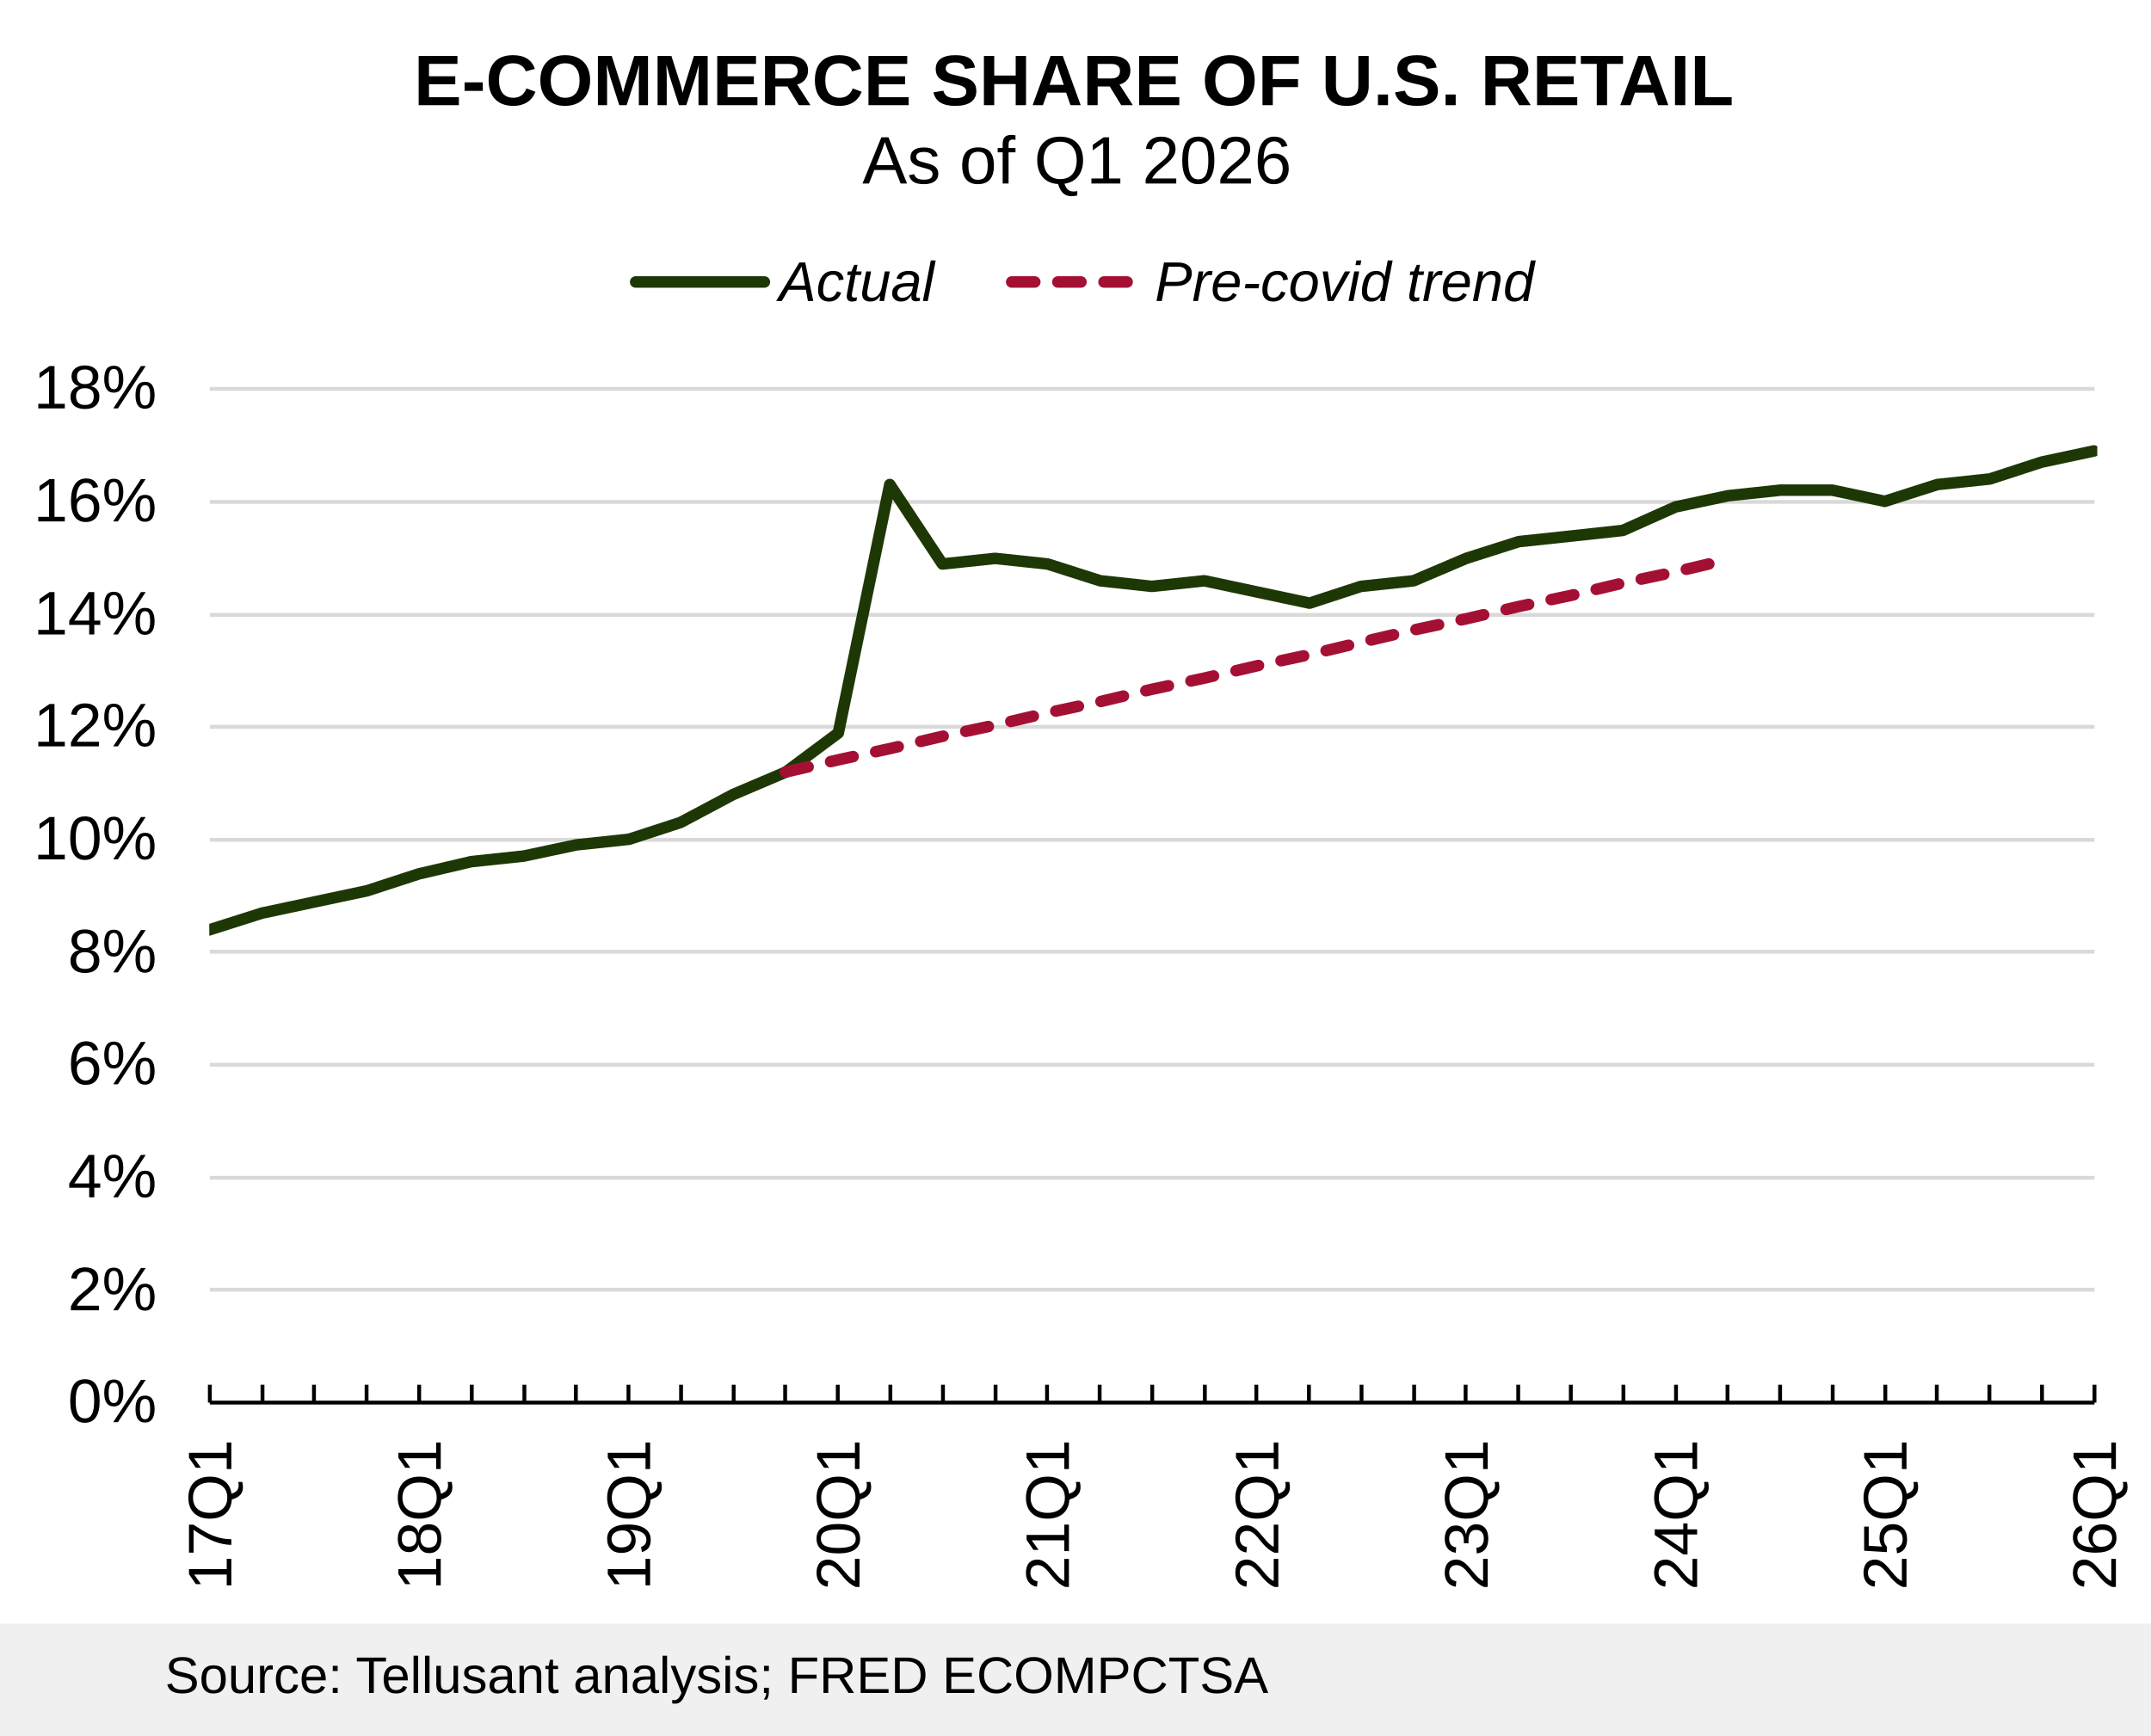
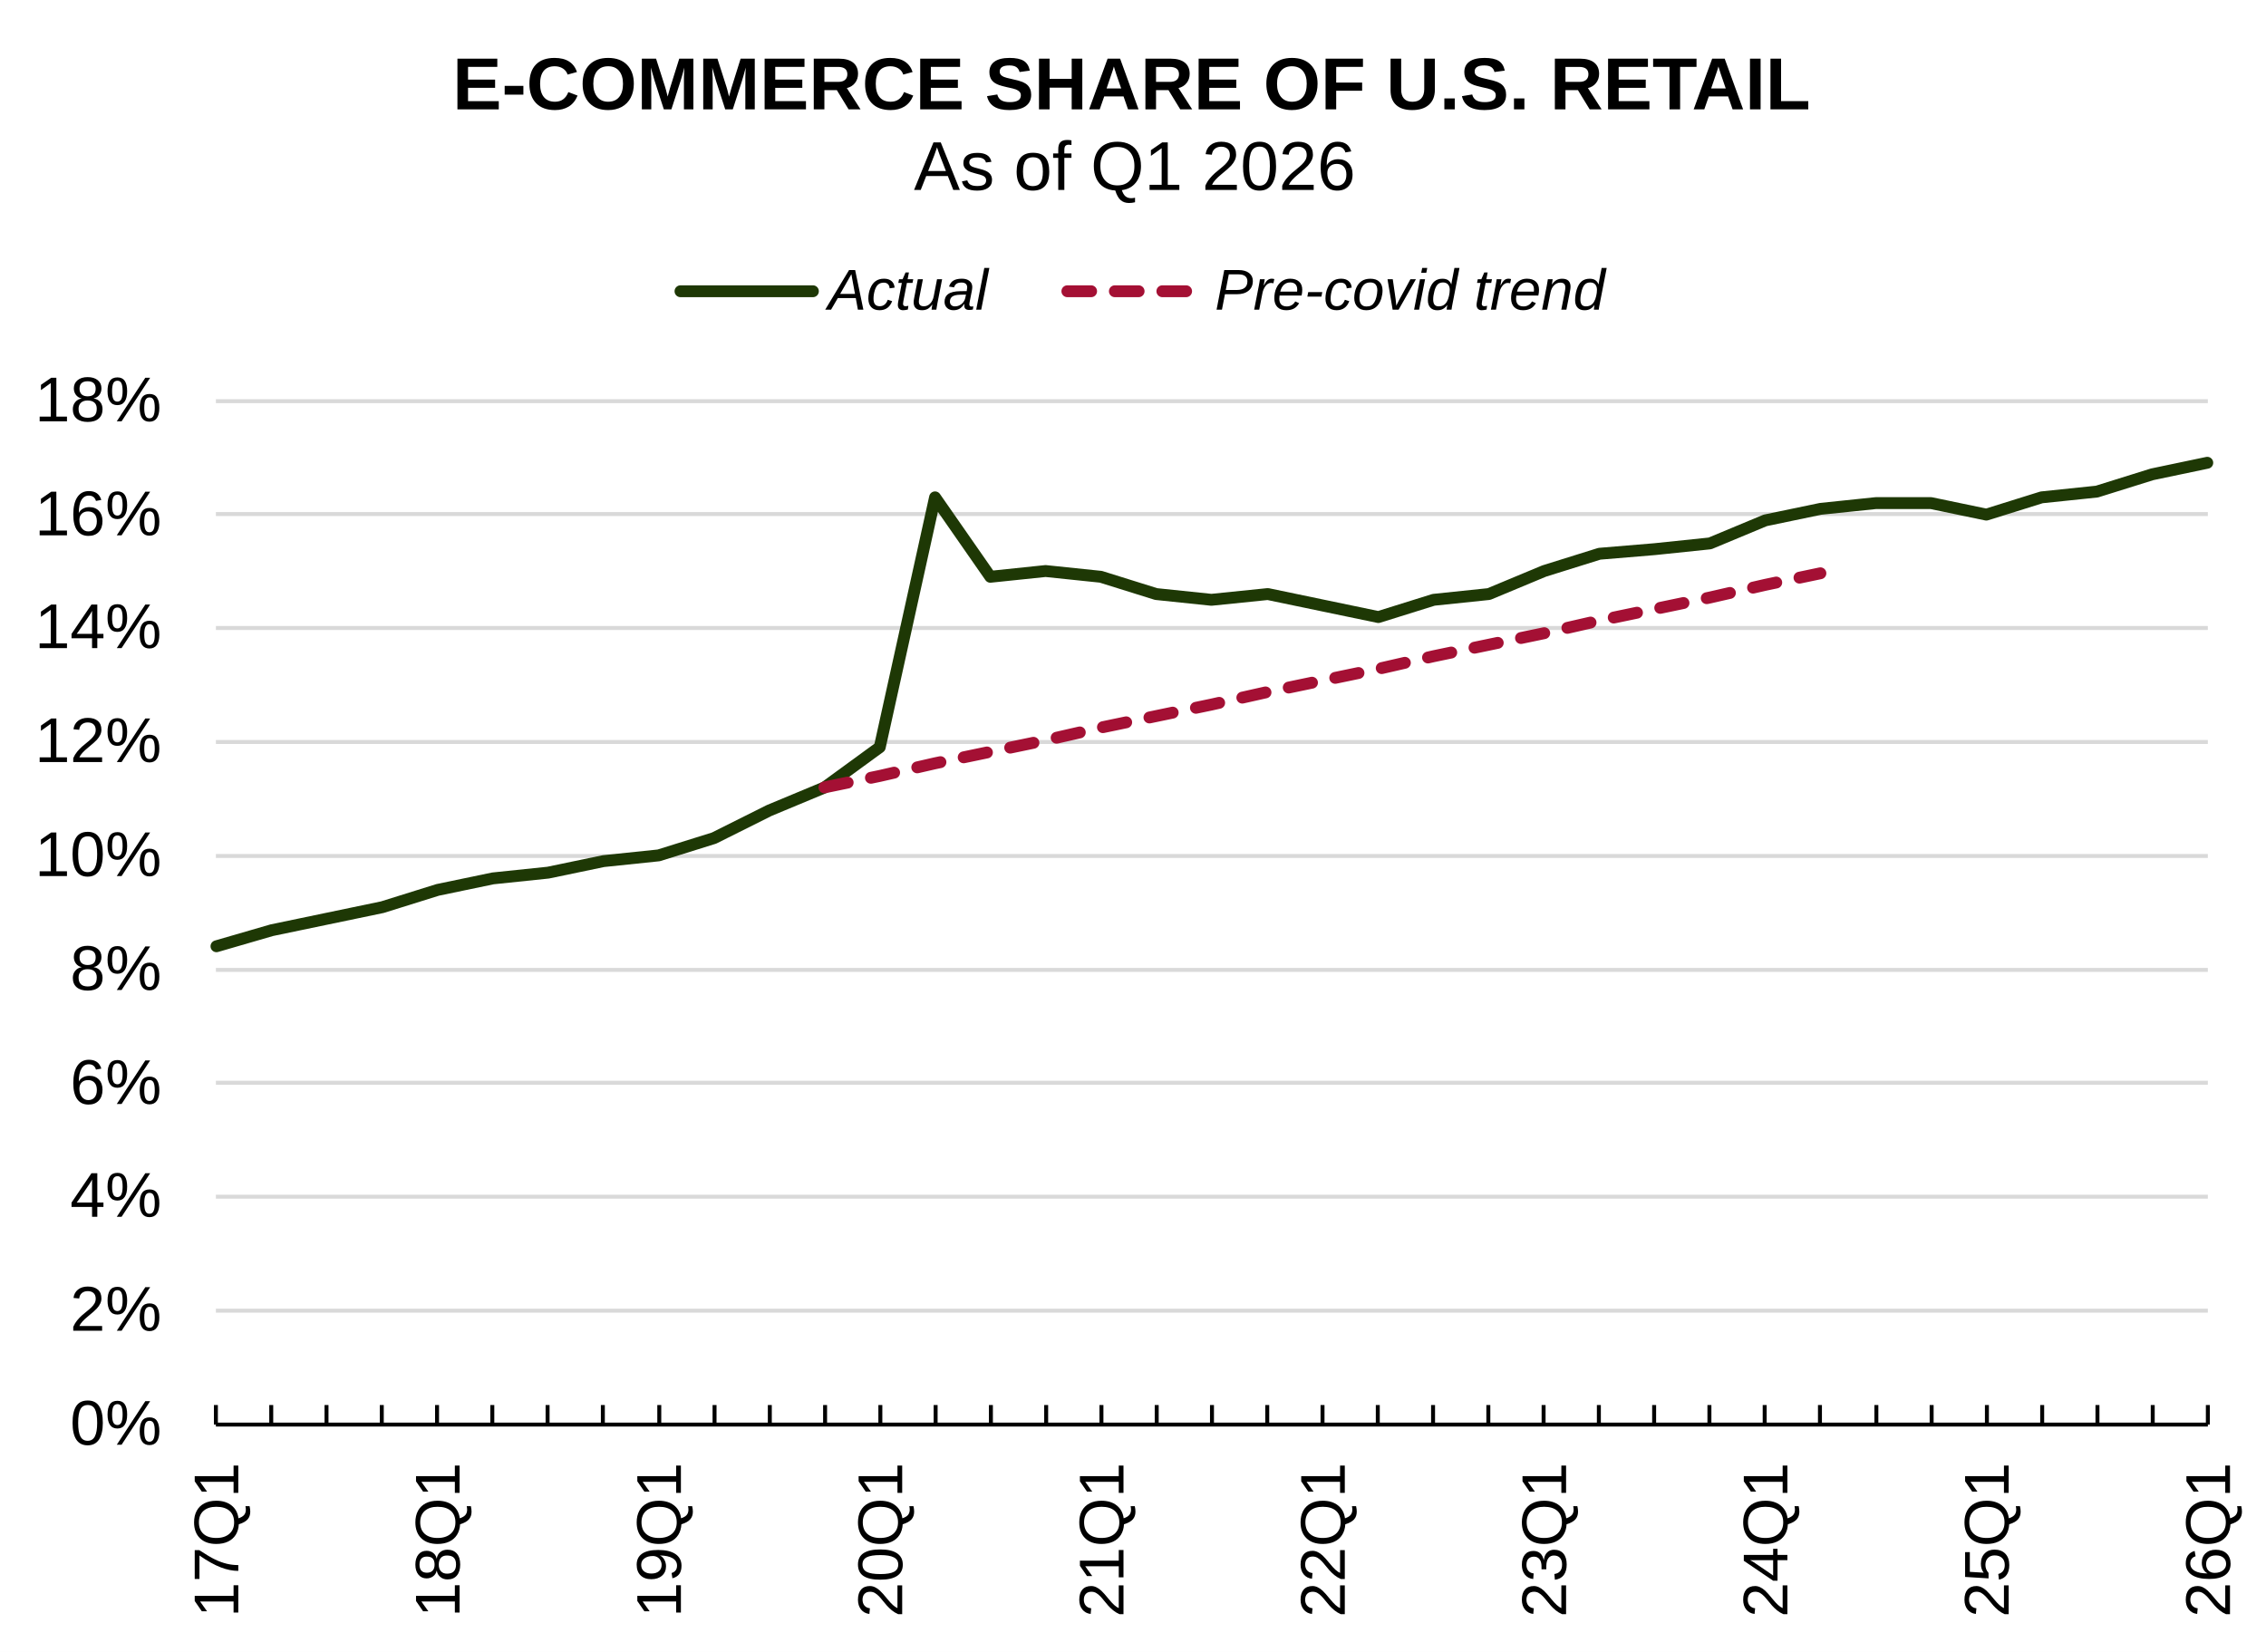
- <svg xmlns="http://www.w3.org/2000/svg" width="1922" height="1551" xml:space="preserve" overflow="hidden">
+ <svg xmlns="http://www.w3.org/2000/svg" width="1968" height="1435" xml:space="preserve" overflow="hidden">
  <defs>
    <clipPath id="clip0">
-       <rect x="1239" y="512" width="1922" height="1551" />
-     </clipPath>
-     <clipPath id="clip1">
-       <rect x="1426" y="859" width="1687" height="910" />
+       <rect x="1747" y="777" width="1968" height="1435" />
    </clipPath>
  </defs>
-   <g clip-path="url(#clip0)" transform="translate(-1239 -512)">
-     <rect x="1239" y="512" width="1922" height="1451" fill="#FFFFFF" />
+   <g clip-path="url(#clip0)" transform="translate(-1747 -777)">
+     <rect x="1747" y="777" width="1968" height="1435" fill="#FFFFFF" />
    <g>
-       <path d="M1426.5 1664.55 3110.5 1664.55M1426.5 1564.55 3110.5 1564.55M1426.5 1463.55 3110.5 1463.55M1426.5 1362.54 3110.5 1362.54M1426.5 1262.54 3110.5 1262.54M1426.5 1161.54 3110.5 1161.54M1426.5 1061.54 3110.5 1061.54M1426.5 960.532 3110.5 960.532M1426.5 859.5 3110.5 859.5" stroke="#D9D9D9" stroke-width="3.438" stroke-linejoin="round" stroke-miterlimit="10" fill="none" />
+       <path d="M1934.5 1915.56 3664.5 1915.56M1934.5 1816.56 3664.5 1816.56M1934.5 1717.56 3664.5 1717.56M1934.5 1619.55 3664.5 1619.55M1934.5 1520.55 3664.5 1520.55M1934.5 1421.55 3664.5 1421.55M1934.5 1322.54 3664.5 1322.54M1934.5 1223.54 3664.5 1223.54M1934.5 1125.5 3664.5 1125.5" stroke="#D9D9D9" stroke-width="3.438" stroke-linejoin="round" stroke-miterlimit="10" fill="none" />
    </g>
    <g>
-       <path d="M1426.5 1765.5 3110.5 1765.5" stroke="#000000" stroke-width="3.438" stroke-linejoin="round" stroke-miterlimit="10" fill="none" fill-rule="evenodd" />
+       <path d="M1934.5 2014.5 3664.5 2014.5" stroke="#000000" stroke-width="3.438" stroke-linejoin="round" stroke-miterlimit="10" fill="none" fill-rule="evenodd" />
    </g>
    <g>
-       <path d="M1426.5 1749.5 1426.5 1765.5M1473.55 1749.5 1473.55 1765.5M1519.55 1749.5 1519.55 1765.5M1566.55 1749.5 1566.55 1765.5M1613.55 1749.5 1613.55 1765.5M1660.55 1749.5 1660.55 1765.5M1707.56 1749.5 1707.56 1765.5M1753.56 1749.5 1753.56 1765.5M1800.56 1749.5 1800.56 1765.5M1847.56 1749.5 1847.56 1765.5M1894.56 1749.5 1894.56 1765.5M1940.56 1749.5 1940.56 1765.5M1987.57 1749.5 1987.57 1765.5M2034.57 1749.5 2034.57 1765.5M2081.57 1749.5 2081.57 1765.5M2128.57 1749.5 2128.57 1765.5M2174.57 1749.5 2174.57 1765.5M2221.57 1749.5 2221.57 1765.5M2268.57 1749.5 2268.57 1765.5M2315.58 1749.5 2315.58 1765.5M2361.58 1749.5 2361.58 1765.5M2408.58 1749.5 2408.58 1765.5M2455.58 1749.5 2455.58 1765.5M2502.58 1749.5 2502.58 1765.5M2548.58 1749.5 2548.58 1765.5M2595.59 1749.5 2595.59 1765.5M2642.59 1749.5 2642.59 1765.5M2689.59 1749.5 2689.59 1765.5M2736.59 1749.5 2736.59 1765.5M2782.59 1749.5 2782.59 1765.5M2829.59 1749.5 2829.59 1765.5M2876.59 1749.5 2876.59 1765.5M2923.6 1749.5 2923.6 1765.5M2969.6 1749.5 2969.6 1765.5M3016.6 1749.5 3016.6 1765.5M3063.6 1749.5 3063.6 1765.5M3110.5 1749.5 3110.5 1765.5" stroke="#000000" stroke-width="3.438" stroke-linejoin="round" stroke-miterlimit="10" fill="none" />
-     </g>
-     <g clip-path="url(#clip1)">
-       <path d="M1426 1343 1473.05 1328.04 1520.05 1318.04 1567.05 1308.04 1613.05 1293.04 1660.05 1282.04 1707.06 1277.04 1754.06 1267.04 1801.06 1262.04 1847.06 1247.04 1894.06 1222.04 1941.06 1202.04 1988.07 1167.04 2034.07 945.031 2081.07 1016.03 2128.07 1011.03 2175.07 1016.03 2222.07 1031.03 2268.07 1036.03 2315.08 1031.03 2362.08 1041.03 2409.08 1051.03 2455.08 1036.03 2502.08 1031.03 2549.08 1011.03 2596.09 996.033 2643.09 991.033 2689.09 986.032 2736.09 965.032 2783.09 955.031 2830.09 950.031 2876.09 950.031 2923.1 960.031 2970.1 945.031 3017.1 940.031 3063.1 925.03 3110 915" stroke="#1E3805" stroke-width="10.312" stroke-linecap="round" stroke-linejoin="round" stroke-miterlimit="10" fill="none" />
+       <path d="M1934.5 1997.5 1934.5 2014.5M1982.57 1997.5 1982.57 2014.5M2030.57 1997.5 2030.57 2014.5M2078.57 1997.5 2078.57 2014.5M2126.57 1997.5 2126.57 2014.5M2174.57 1997.5 2174.57 2014.5M2222.57 1997.5 2222.57 2014.5M2270.57 1997.5 2270.57 2014.5M2319.58 1997.5 2319.58 2014.5M2367.58 1997.5 2367.58 2014.5M2415.58 1997.5 2415.58 2014.5M2463.58 1997.5 2463.58 2014.5M2511.58 1997.5 2511.58 2014.5M2559.58 1997.5 2559.58 2014.5M2607.59 1997.5 2607.59 2014.5M2655.59 1997.5 2655.59 2014.5M2703.59 1997.5 2703.59 2014.5M2751.59 1997.5 2751.59 2014.5M2799.59 1997.5 2799.59 2014.5M2847.59 1997.5 2847.59 2014.5M2895.6 1997.5 2895.6 2014.5M2943.6 1997.5 2943.6 2014.5M2991.6 1997.5 2991.6 2014.5M3039.6 1997.5 3039.6 2014.5M3087.6 1997.5 3087.6 2014.5M3135.6 1997.5 3135.6 2014.5M3183.6 1997.5 3183.6 2014.5M3231.61 1997.5 3231.61 2014.5M3279.61 1997.5 3279.61 2014.5M3327.61 1997.5 3327.61 2014.5M3376.61 1997.5 3376.61 2014.5M3424.61 1997.5 3424.61 2014.5M3472.61 1997.5 3472.61 2014.5M3520.62 1997.5 3520.62 2014.5M3568.62 1997.5 3568.62 2014.5M3616.62 1997.5 3616.62 2014.5M3664.5 1997.5 3664.5 2014.5" stroke="#000000" stroke-width="3.438" stroke-linejoin="round" stroke-miterlimit="10" fill="none" />
    </g>
    <g>
-       <path d="M1941 1202 1988.07 1191.04 2034.07 1181.04 2081.07 1170.04 2128.07 1160.04 2175.07 1149.04 2222.07 1139.04 2268.07 1128.04 2315.08 1118.04 2362.08 1107.04 2409.08 1097.04 2455.08 1086.04 2502.08 1075.04 2549.08 1065.03 2596.09 1054.03 2643.09 1044.03 2689.09 1033.03 2736.09 1023.03 2783 1012" stroke="#A41034" stroke-width="10.312" stroke-linecap="round" stroke-linejoin="round" stroke-miterlimit="10" stroke-dasharray="20.625 20.625" fill="none" />
+       <path d="M1935 1599 1983.07 1585.05 2031.07 1575.05 2079.07 1565.05 2127.07 1550.05 2175.07 1540.05 2223.07 1535.05 2271.07 1525.05 2319.08 1520.05 2367.08 1505.05 2415.08 1481.05 2463.08 1461.05 2511.08 1426.05 2559.08 1209.04 2607.09 1278.04 2655.09 1273.04 2703.09 1278.04 2751.09 1293.04 2799.09 1298.04 2848.09 1293.04 2896.09 1303.04 2944.1 1313.04 2992.1 1298.04 3040.1 1293.04 3088.1 1273.04 3136.1 1258.04 3184.1 1254.04 3232.11 1249.04 3280.11 1229.04 3328.11 1219.04 3376.11 1214.04 3424.11 1214.04 3472.11 1224.04 3520.12 1209.04 3568.12 1204.04 3616.12 1189.04 3664 1179" stroke="#1E3805" stroke-width="10.312" stroke-linecap="round" stroke-linejoin="round" stroke-miterlimit="10" fill="none" />
    </g>
    <g>
-       <text font-family="Arial,Arial_MSFontService,sans-serif" font-weight="400" font-size="55" transform="matrix(1 0 0 1 1299.6 1783)">0%</text>
+       <path d="M2463 1461 2511.08 1451.05 2559.08 1440.05 2607.09 1430.05 2655.09 1420.05 2703.09 1409.05 2751.09 1399.05 2799.09 1389.05 2848.09 1378.05 2896.09 1368.04 2944.1 1358.04 2992.1 1347.04 3040.1 1337.04 3088.1 1327.04 3136.1 1316.04 3184.1 1306.04 3232.11 1296.04 3280.11 1285.04 3328 1275" stroke="#A41034" stroke-width="10.312" stroke-linecap="round" stroke-linejoin="round" stroke-miterlimit="10" stroke-dasharray="20.625 20.625" fill="none" />
    </g>
    <g>
-       <text font-family="Arial,Arial_MSFontService,sans-serif" font-weight="400" font-size="55" transform="matrix(1 0 0 1 1299.6 1683)">2%</text>
+       <text font-family="Arial,Arial_MSFontService,sans-serif" font-weight="400" font-size="55" transform="matrix(1 0 0 1 1807.86 2032)">0%</text>
    </g>
    <g>
-       <text font-family="Arial,Arial_MSFontService,sans-serif" font-weight="400" font-size="55" transform="matrix(1 0 0 1 1299.6 1582)">4%</text>
+       <text font-family="Arial,Arial_MSFontService,sans-serif" font-weight="400" font-size="55" transform="matrix(1 0 0 1 1807.86 1933)">2%</text>
    </g>
    <g>
-       <text font-family="Arial,Arial_MSFontService,sans-serif" font-weight="400" font-size="55" transform="matrix(1 0 0 1 1299.6 1481)">6%</text>
+       <text font-family="Arial,Arial_MSFontService,sans-serif" font-weight="400" font-size="55" transform="matrix(1 0 0 1 1807.86 1834)">4%</text>
    </g>
    <g>
-       <text font-family="Arial,Arial_MSFontService,sans-serif" font-weight="400" font-size="55" transform="matrix(1 0 0 1 1299.6 1381)">8%</text>
+       <text font-family="Arial,Arial_MSFontService,sans-serif" font-weight="400" font-size="55" transform="matrix(1 0 0 1 1807.86 1736)">6%</text>
    </g>
    <g>
-       <text font-family="Arial,Arial_MSFontService,sans-serif" font-weight="400" font-size="55" transform="matrix(1 0 0 1 1269.01 1280)">10%</text>
+       <text font-family="Arial,Arial_MSFontService,sans-serif" font-weight="400" font-size="55" transform="matrix(1 0 0 1 1807.86 1637)">8%</text>
    </g>
    <g>
-       <text font-family="Arial,Arial_MSFontService,sans-serif" font-weight="400" font-size="55" transform="matrix(1 0 0 1 1269.01 1179)">12%</text>
+       <text font-family="Arial,Arial_MSFontService,sans-serif" font-weight="400" font-size="55" transform="matrix(1 0 0 1 1777.26 1538)">10%</text>
    </g>
    <g>
-       <text font-family="Arial,Arial_MSFontService,sans-serif" font-weight="400" font-size="55" transform="matrix(1 0 0 1 1269.01 1079)">14%</text>
+       <text font-family="Arial,Arial_MSFontService,sans-serif" font-weight="400" font-size="55" transform="matrix(1 0 0 1 1777.26 1439)">12%</text>
    </g>
    <g>
-       <text font-family="Arial,Arial_MSFontService,sans-serif" font-weight="400" font-size="55" transform="matrix(1 0 0 1 1269.01 978)">16%</text>
+       <text font-family="Arial,Arial_MSFontService,sans-serif" font-weight="400" font-size="55" transform="matrix(1 0 0 1 1777.26 1340)">14%</text>
    </g>
    <g>
-       <text font-family="Arial,Arial_MSFontService,sans-serif" font-weight="400" font-size="55" transform="matrix(1 0 0 1 1269.01 877)">18%</text>
+       <text font-family="Arial,Arial_MSFontService,sans-serif" font-weight="400" font-size="55" transform="matrix(1 0 0 1 1777.26 1242)">16%</text>
    </g>
    <g>
-       <text font-family="Arial,Arial_MSFontService,sans-serif" font-weight="400" font-size="55" transform="matrix(6.12323e-17 -1 1 6.12323e-17 1445.7 1933)">17Q1</text>
+       <text font-family="Arial,Arial_MSFontService,sans-serif" font-weight="400" font-size="55" transform="matrix(1 0 0 1 1777.26 1143)">18%</text>
    </g>
    <g>
-       <text font-family="Arial,Arial_MSFontService,sans-serif" font-weight="400" font-size="55" transform="matrix(6.12323e-17 -1 1 6.12323e-17 1632.81 1933)">18Q1</text>
+       <text font-family="Arial,Arial_MSFontService,sans-serif" font-weight="400" font-size="55" transform="matrix(6.12323e-17 -1 1 6.12323e-17 1953.96 2182)">17Q1</text>
    </g>
    <g>
-       <text font-family="Arial,Arial_MSFontService,sans-serif" font-weight="400" font-size="55" transform="matrix(6.12323e-17 -1 1 6.12323e-17 1819.91 1933)">19Q1</text>
+       <text font-family="Arial,Arial_MSFontService,sans-serif" font-weight="400" font-size="55" transform="matrix(6.12323e-17 -1 1 6.12323e-17 2146.15 2182)">18Q1</text>
    </g>
    <g>
-       <text font-family="Arial,Arial_MSFontService,sans-serif" font-weight="400" font-size="55" transform="matrix(6.12323e-17 -1 1 6.12323e-17 2007.01 1933)">20Q1</text>
+       <text font-family="Arial,Arial_MSFontService,sans-serif" font-weight="400" font-size="55" transform="matrix(6.12323e-17 -1 1 6.12323e-17 2338.35 2182)">19Q1</text>
    </g>
    <g>
-       <text font-family="Arial,Arial_MSFontService,sans-serif" font-weight="400" font-size="55" transform="matrix(6.12323e-17 -1 1 6.12323e-17 2194.12 1933)">21Q1</text>
+       <text font-family="Arial,Arial_MSFontService,sans-serif" font-weight="400" font-size="55" transform="matrix(6.12323e-17 -1 1 6.12323e-17 2530.54 2182)">20Q1</text>
    </g>
    <g>
-       <text font-family="Arial,Arial_MSFontService,sans-serif" font-weight="400" font-size="55" transform="matrix(6.12323e-17 -1 1 6.12323e-17 2381.22 1933)">22Q1</text>
+       <text font-family="Arial,Arial_MSFontService,sans-serif" font-weight="400" font-size="55" transform="matrix(6.12323e-17 -1 1 6.12323e-17 2722.74 2182)">21Q1</text>
    </g>
    <g>
-       <text font-family="Arial,Arial_MSFontService,sans-serif" font-weight="400" font-size="55" transform="matrix(6.12323e-17 -1 1 6.12323e-17 2568.32 1933)">23Q1</text>
+       <text font-family="Arial,Arial_MSFontService,sans-serif" font-weight="400" font-size="55" transform="matrix(6.12323e-17 -1 1 6.12323e-17 2914.94 2182)">22Q1</text>
    </g>
    <g>
-       <text font-family="Arial,Arial_MSFontService,sans-serif" font-weight="400" font-size="55" transform="matrix(6.12323e-17 -1 1 6.12323e-17 2755.43 1933)">24Q1</text>
+       <text font-family="Arial,Arial_MSFontService,sans-serif" font-weight="400" font-size="55" transform="matrix(6.12323e-17 -1 1 6.12323e-17 3107.13 2182)">23Q1</text>
    </g>
    <g>
-       <text font-family="Arial,Arial_MSFontService,sans-serif" font-weight="400" font-size="55" transform="matrix(6.12323e-17 -1 1 6.12323e-17 2942.53 1933)">25Q1</text>
+       <text font-family="Arial,Arial_MSFontService,sans-serif" font-weight="400" font-size="55" transform="matrix(6.12323e-17 -1 1 6.12323e-17 3299.33 2182)">24Q1</text>
    </g>
    <g>
-       <text font-family="Arial,Arial_MSFontService,sans-serif" font-weight="400" font-size="55" transform="matrix(6.12323e-17 -1 1 6.12323e-17 3129.63 1933)">26Q1</text>
+       <text font-family="Arial,Arial_MSFontService,sans-serif" font-weight="400" font-size="55" transform="matrix(6.12323e-17 -1 1 6.12323e-17 3491.52 2182)">25Q1</text>
    </g>
    <g>
-       <text font-family="Arial,Arial_MSFontService,sans-serif" font-weight="700" font-size="64" transform="matrix(1 0 0 1 1608.82 606)">E</text>
+       <text font-family="Arial,Arial_MSFontService,sans-serif" font-weight="400" font-size="55" transform="matrix(6.12323e-17 -1 1 6.12323e-17 3683.72 2182)">26Q1</text>
    </g>
    <g>
-       <text font-family="Arial,Arial_MSFontService,sans-serif" font-weight="700" font-size="64" transform="matrix(1 0 0 1 1651.63 606)">-</text>
+       <text font-family="Arial,Arial_MSFontService,sans-serif" font-weight="700" font-size="64" transform="matrix(1 0 0 1 2139.99 872)">E</text>
    </g>
    <g>
-       <text font-family="Arial,Arial_MSFontService,sans-serif" font-weight="700" font-size="64" transform="matrix(1 0 0 1 1672.98 606)">COMMERCE SHARE OF U.S. RETAIL</text>
+       <text font-family="Arial,Arial_MSFontService,sans-serif" font-weight="700" font-size="64" transform="matrix(1 0 0 1 2182.8 872)">-</text>
    </g>
    <g>
-       <text font-family="Arial,Arial_MSFontService,sans-serif" font-weight="400" font-size="60" transform="matrix(1 0 0 1 2009.56 676)">As of Q1 2026</text>
+       <text font-family="Arial,Arial_MSFontService,sans-serif" font-weight="700" font-size="64" transform="matrix(1 0 0 1 2204.16 872)">COMMERCE SHARE OF U.S. RETAIL</text>
    </g>
    <g>
-       <path d="M1807 764 1922 764.001" stroke="#1E3805" stroke-width="10.312" stroke-linecap="round" stroke-linejoin="round" stroke-miterlimit="10" fill="none" fill-rule="evenodd" />
+       <text font-family="Arial,Arial_MSFontService,sans-serif" font-weight="400" font-size="60" transform="matrix(1 0 0 1 2540.73 942)">As of Q1 2026</text>
    </g>
    <g>
-       <text font-family="Arial,Arial_MSFontService,sans-serif" font-style="italic" font-weight="400" font-size="50" transform="matrix(1 0 0 1 1934.99 781)">Actual</text>
+       <path d="M2338 1030 2453 1030" stroke="#1E3805" stroke-width="10.312" stroke-linecap="round" stroke-linejoin="round" stroke-miterlimit="10" fill="none" fill-rule="evenodd" />
    </g>
    <g>
-       <path d="M2143 764 2258 764.001" stroke="#A41034" stroke-width="10.312" stroke-linecap="round" stroke-linejoin="round" stroke-miterlimit="10" stroke-dasharray="20.625 20.625" fill="none" fill-rule="evenodd" />
+       <text font-family="Arial,Arial_MSFontService,sans-serif" font-style="italic" font-weight="400" font-size="50" transform="matrix(1 0 0 1 2466.16 1046)">Actual</text>
    </g>
    <g>
-       <text font-family="Arial,Arial_MSFontService,sans-serif" font-style="italic" font-weight="400" font-size="50" transform="matrix(1 0 0 1 2270.88 781)">Pre-covid trend</text>
+       <path d="M2674 1030 2789 1030" stroke="#A41034" stroke-width="10.312" stroke-linecap="round" stroke-linejoin="round" stroke-miterlimit="10" stroke-dasharray="20.625 20.625" fill="none" fill-rule="evenodd" />
    </g>
-     <text font-family="Arial,Arial_MSFontService,sans-serif" font-weight="400" font-size="46" transform="matrix(1 0 0 1 1386.37 2025)">Source: Tellusant analysis; FRED ECOMPCTSA</text>
+     <g>
+       <text font-family="Arial,Arial_MSFontService,sans-serif" font-style="italic" font-weight="400" font-size="50" transform="matrix(1 0 0 1 2802.05 1046)">Pre-covid trend</text>
+     </g>
  </g>
</svg>
